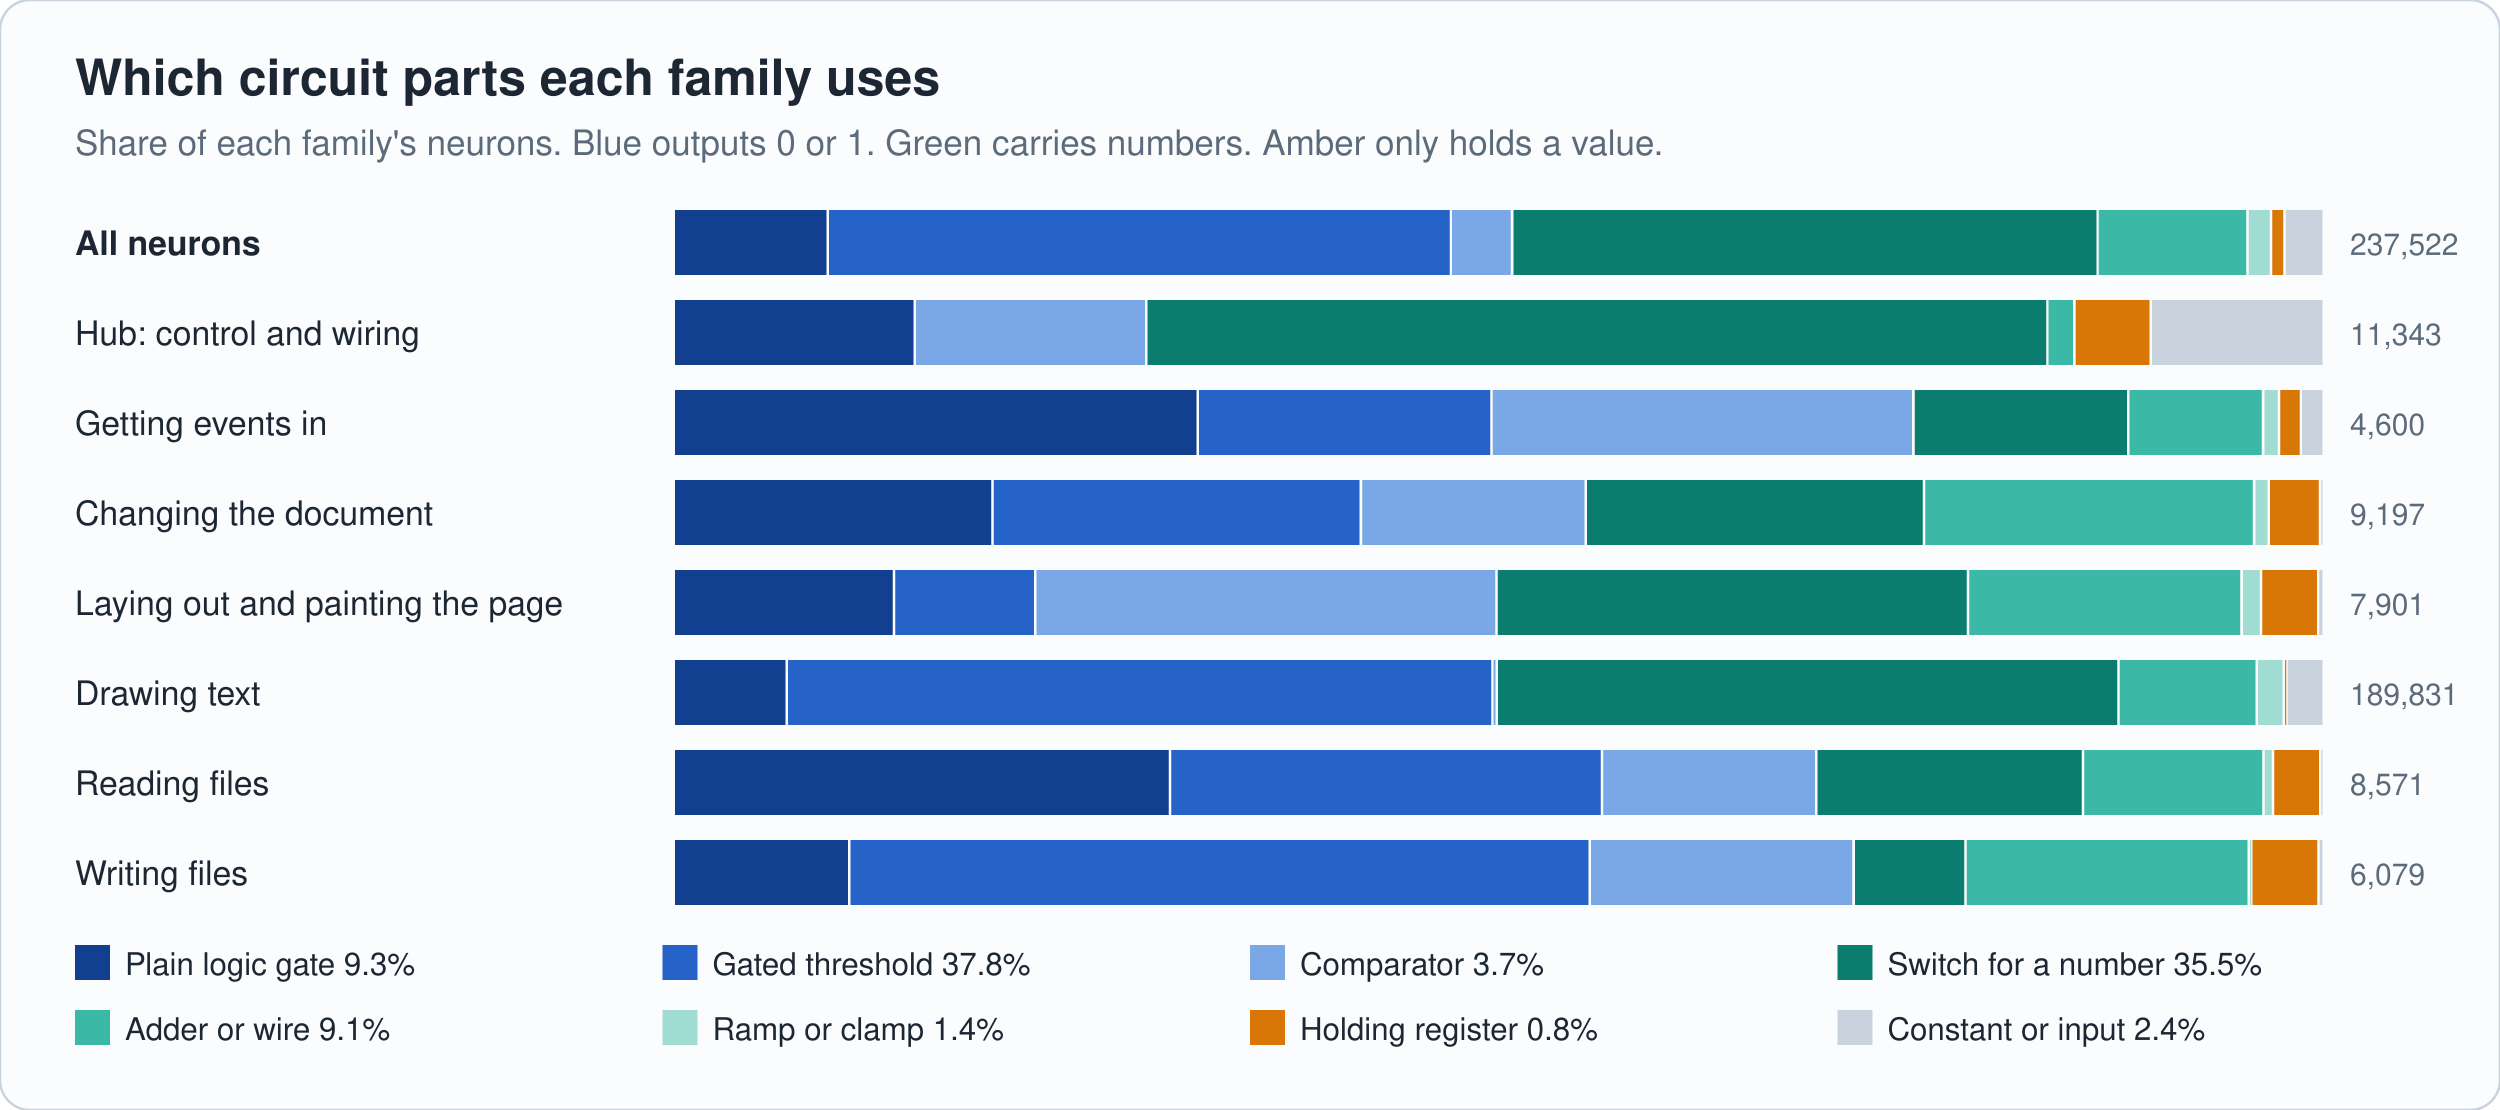
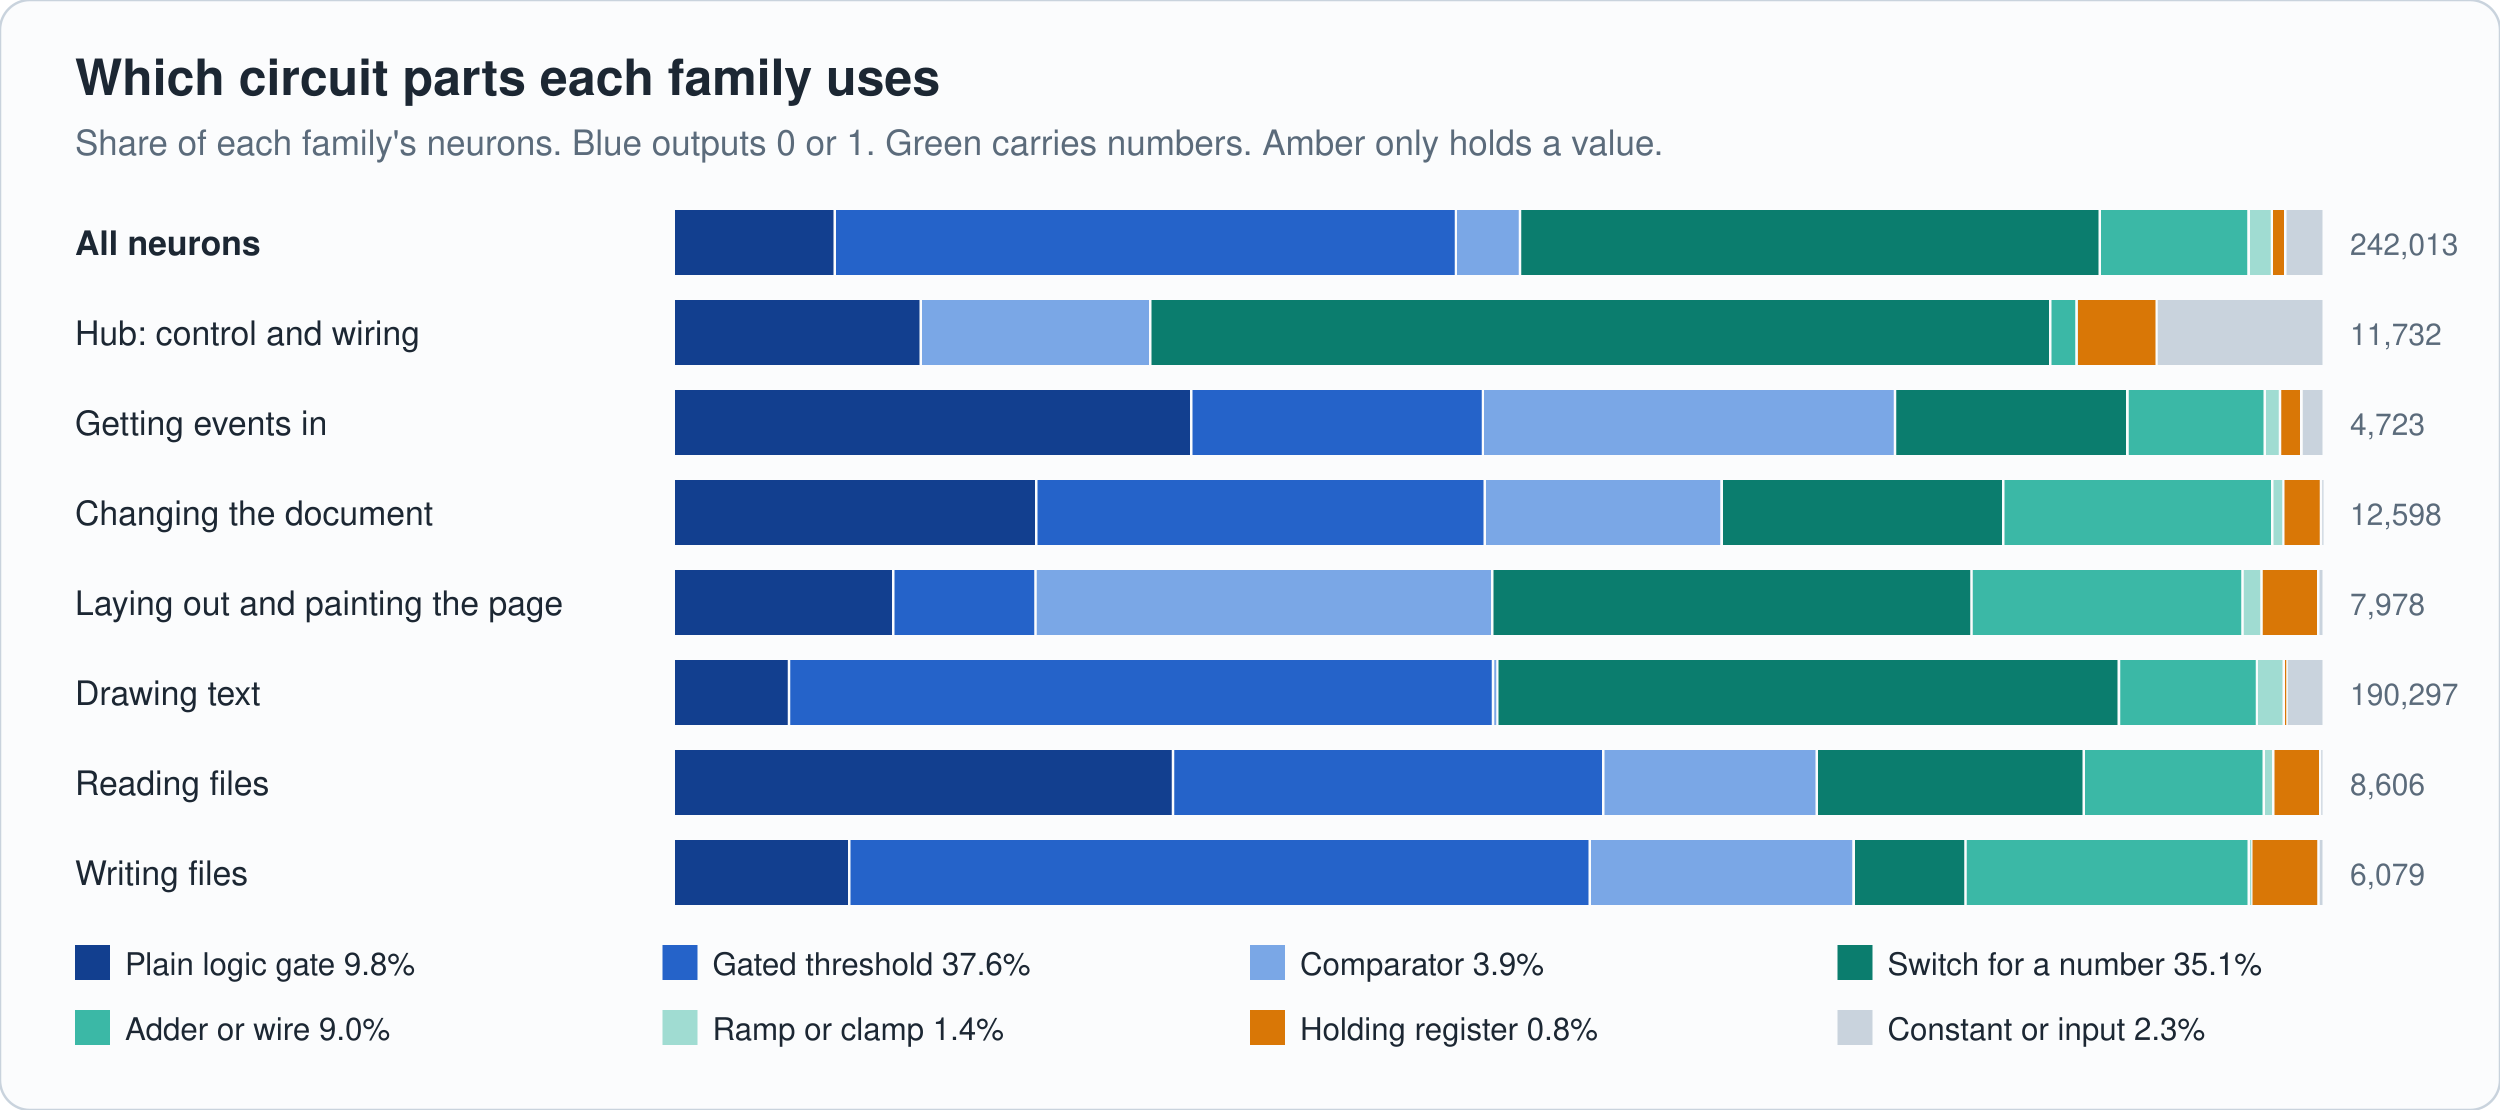
<svg xmlns="http://www.w3.org/2000/svg" viewBox="0 0 1000 444" width="1000" height="444" role="img" aria-label="Mix of circuit parts per family" font-family="-apple-system,'Segoe UI',Helvetica,Arial,sans-serif">
  <rect width="1000" height="444" rx="12" fill="#fbfcfd" stroke="#c9d3dd" />
  <text x="30" y="38" font-size="20" fill="#1c2733" text-anchor="start" font-weight="700">Which circuit parts each family uses</text>
  <text x="30" y="62" font-size="14" fill="#5b6b7b" text-anchor="start" font-weight="400">Share of each family's neurons. Blue outputs 0 or 1. Green carries numbers. Amber only holds a value.</text>
  <text x="30" y="102" font-size="13.5" fill="#1c2733" text-anchor="start" font-weight="700">All neurons</text>
-   <rect x="270.0" y="84" width="60.6" height="26" fill="#123f8f" />
-   <rect x="331.6" y="84" width="248.3" height="26" fill="#2563c9" />
-   <rect x="580.8" y="84" width="23.5" height="26" fill="#7aa7e6" />
-   <rect x="605.4" y="84" width="233.2" height="26" fill="#0b7d6e" />
-   <rect x="839.5" y="84" width="59.0" height="26" fill="#3bb8a6" />
-   <rect x="899.5" y="84" width="8.4" height="26" fill="#a0dcd2" />
-   <rect x="908.9" y="84" width="4.4" height="26" fill="#d97706" />
-   <rect x="914.3" y="84" width="14.7" height="26" fill="#c9d3dd" />
-   <text x="940" y="102" font-size="12" fill="#5b6b7b" text-anchor="start" font-weight="400">237,522</text>
+   <rect x="270.0" y="84" width="63.4" height="26" fill="#123f8f" />
+   <rect x="334.4" y="84" width="247.5" height="26" fill="#2563c9" />
+   <rect x="582.8" y="84" width="24.7" height="26" fill="#7aa7e6" />
+   <rect x="608.5" y="84" width="230.9" height="26" fill="#0b7d6e" />
+   <rect x="840.4" y="84" width="58.5" height="26" fill="#3bb8a6" />
+   <rect x="900.0" y="84" width="8.3" height="26" fill="#a0dcd2" />
+   <rect x="909.2" y="84" width="4.4" height="26" fill="#d97706" />
+   <rect x="914.6" y="84" width="14.4" height="26" fill="#c9d3dd" />
+   <text x="940" y="102" font-size="12" fill="#5b6b7b" text-anchor="start" font-weight="400">242,013</text>
  <text x="30" y="138" font-size="13.5" fill="#1c2733" text-anchor="start" font-weight="400">Hub: control and wiring</text>
-   <rect x="270.0" y="120" width="95.4" height="26" fill="#123f8f" />
-   <rect x="366.4" y="120" width="91.6" height="26" fill="#7aa7e6" />
-   <rect x="459.0" y="120" width="359.5" height="26" fill="#0b7d6e" />
-   <rect x="819.4" y="120" width="9.8" height="26" fill="#3bb8a6" />
-   <rect x="830.3" y="120" width="0.5" height="26" fill="#a0dcd2" />
-   <rect x="830.3" y="120" width="29.5" height="26" fill="#d97706" />
-   <rect x="860.8" y="120" width="68.2" height="26" fill="#c9d3dd" />
-   <text x="940" y="138" font-size="12" fill="#5b6b7b" text-anchor="start" font-weight="400">11,343</text>
+   <rect x="270.0" y="120" width="97.8" height="26" fill="#123f8f" />
+   <rect x="368.8" y="120" width="90.8" height="26" fill="#7aa7e6" />
+   <rect x="460.6" y="120" width="359.0" height="26" fill="#0b7d6e" />
+   <rect x="820.6" y="120" width="9.5" height="26" fill="#3bb8a6" />
+   <rect x="831.1" y="120" width="0.5" height="26" fill="#a0dcd2" />
+   <rect x="831.2" y="120" width="31.0" height="26" fill="#d97706" />
+   <rect x="863.1" y="120" width="65.9" height="26" fill="#c9d3dd" />
+   <text x="940" y="138" font-size="12" fill="#5b6b7b" text-anchor="start" font-weight="400">11,732</text>
  <text x="30" y="174" font-size="13.5" fill="#1c2733" text-anchor="start" font-weight="400">Getting events in</text>
-   <rect x="270.0" y="156" width="208.6" height="26" fill="#123f8f" />
-   <rect x="479.6" y="156" width="116.5" height="26" fill="#2563c9" />
-   <rect x="597.1" y="156" width="167.7" height="26" fill="#7aa7e6" />
-   <rect x="765.9" y="156" width="84.9" height="26" fill="#0b7d6e" />
-   <rect x="851.8" y="156" width="52.9" height="26" fill="#3bb8a6" />
-   <rect x="905.8" y="156" width="5.3" height="26" fill="#a0dcd2" />
-   <rect x="912.1" y="156" width="7.8" height="26" fill="#d97706" />
-   <rect x="920.8" y="156" width="8.2" height="26" fill="#c9d3dd" />
-   <text x="940" y="174" font-size="12" fill="#5b6b7b" text-anchor="start" font-weight="400">4,600</text>
+   <rect x="270.0" y="156" width="206.0" height="26" fill="#123f8f" />
+   <rect x="477.0" y="156" width="115.7" height="26" fill="#2563c9" />
+   <rect x="593.6" y="156" width="163.9" height="26" fill="#7aa7e6" />
+   <rect x="758.5" y="156" width="91.9" height="26" fill="#0b7d6e" />
+   <rect x="851.5" y="156" width="53.9" height="26" fill="#3bb8a6" />
+   <rect x="906.4" y="156" width="5.1" height="26" fill="#a0dcd2" />
+   <rect x="912.5" y="156" width="7.5" height="26" fill="#d97706" />
+   <rect x="921.1" y="156" width="7.9" height="26" fill="#c9d3dd" />
+   <text x="940" y="174" font-size="12" fill="#5b6b7b" text-anchor="start" font-weight="400">4,723</text>
  <text x="30" y="210" font-size="13.5" fill="#1c2733" text-anchor="start" font-weight="400">Changing the document</text>
-   <rect x="270.0" y="192" width="126.5" height="26" fill="#123f8f" />
-   <rect x="397.5" y="192" width="146.3" height="26" fill="#2563c9" />
-   <rect x="544.9" y="192" width="88.9" height="26" fill="#7aa7e6" />
-   <rect x="634.8" y="192" width="134.3" height="26" fill="#0b7d6e" />
-   <rect x="770.1" y="192" width="131.0" height="26" fill="#3bb8a6" />
-   <rect x="902.2" y="192" width="4.8" height="26" fill="#a0dcd2" />
-   <rect x="908.0" y="192" width="19.5" height="26" fill="#d97706" />
-   <rect x="928.5" y="192" width="0.5" height="26" fill="#c9d3dd" />
-   <text x="940" y="210" font-size="12" fill="#5b6b7b" text-anchor="start" font-weight="400">9,197</text>
+   <rect x="270.0" y="192" width="144.0" height="26" fill="#123f8f" />
+   <rect x="415.0" y="192" width="178.4" height="26" fill="#2563c9" />
+   <rect x="594.4" y="192" width="93.7" height="26" fill="#7aa7e6" />
+   <rect x="689.2" y="192" width="111.6" height="26" fill="#0b7d6e" />
+   <rect x="801.8" y="192" width="106.6" height="26" fill="#3bb8a6" />
+   <rect x="909.4" y="192" width="3.5" height="26" fill="#a0dcd2" />
+   <rect x="913.8" y="192" width="14.1" height="26" fill="#d97706" />
+   <rect x="928.9" y="192" width="0.5" height="26" fill="#c9d3dd" />
+   <text x="940" y="210" font-size="12" fill="#5b6b7b" text-anchor="start" font-weight="400">12,598</text>
  <text x="30" y="246" font-size="13.5" fill="#1c2733" text-anchor="start" font-weight="400">Laying out and painting the page</text>
-   <rect x="270.0" y="228" width="87.1" height="26" fill="#123f8f" />
-   <rect x="358.1" y="228" width="55.5" height="26" fill="#2563c9" />
-   <rect x="414.6" y="228" width="183.5" height="26" fill="#7aa7e6" />
-   <rect x="599.1" y="228" width="187.6" height="26" fill="#0b7d6e" />
-   <rect x="787.7" y="228" width="108.4" height="26" fill="#3bb8a6" />
-   <rect x="897.2" y="228" width="6.7" height="26" fill="#a0dcd2" />
-   <rect x="904.9" y="228" width="21.9" height="26" fill="#d97706" />
-   <rect x="927.7" y="228" width="1.3" height="26" fill="#c9d3dd" />
-   <text x="940" y="246" font-size="12" fill="#5b6b7b" text-anchor="start" font-weight="400">7,901</text>
+   <rect x="270.0" y="228" width="86.8" height="26" fill="#123f8f" />
+   <rect x="357.8" y="228" width="55.9" height="26" fill="#2563c9" />
+   <rect x="414.7" y="228" width="181.7" height="26" fill="#7aa7e6" />
+   <rect x="597.4" y="228" width="190.7" height="26" fill="#0b7d6e" />
+   <rect x="789.1" y="228" width="107.4" height="26" fill="#3bb8a6" />
+   <rect x="897.5" y="228" width="6.6" height="26" fill="#a0dcd2" />
+   <rect x="905.1" y="228" width="21.7" height="26" fill="#d97706" />
+   <rect x="927.8" y="228" width="1.2" height="26" fill="#c9d3dd" />
+   <text x="940" y="246" font-size="12" fill="#5b6b7b" text-anchor="start" font-weight="400">7,978</text>
  <text x="30" y="282" font-size="13.5" fill="#1c2733" text-anchor="start" font-weight="400">Drawing text</text>
-   <rect x="270.0" y="264" width="44.2" height="26" fill="#123f8f" />
-   <rect x="315.2" y="264" width="281.3" height="26" fill="#2563c9" />
-   <rect x="597.4" y="264" width="0.8" height="26" fill="#7aa7e6" />
-   <rect x="599.2" y="264" width="247.7" height="26" fill="#0b7d6e" />
-   <rect x="847.9" y="264" width="54.3" height="26" fill="#3bb8a6" />
+   <rect x="270.0" y="264" width="45.1" height="26" fill="#123f8f" />
+   <rect x="316.1" y="264" width="280.6" height="26" fill="#2563c9" />
+   <rect x="597.7" y="264" width="0.8" height="26" fill="#7aa7e6" />
+   <rect x="599.4" y="264" width="247.6" height="26" fill="#0b7d6e" />
+   <rect x="848.1" y="264" width="54.2" height="26" fill="#3bb8a6" />
  <rect x="903.2" y="264" width="9.8" height="26" fill="#a0dcd2" />
  <rect x="914.0" y="264" width="0.5" height="26" fill="#d97706" />
  <rect x="915.1" y="264" width="13.9" height="26" fill="#c9d3dd" />
-   <text x="940" y="282" font-size="12" fill="#5b6b7b" text-anchor="start" font-weight="400">189,831</text>
+   <text x="940" y="282" font-size="12" fill="#5b6b7b" text-anchor="start" font-weight="400">190,297</text>
  <text x="30" y="318" font-size="13.5" fill="#1c2733" text-anchor="start" font-weight="400">Reading files</text>
-   <rect x="270.0" y="300" width="197.5" height="26" fill="#123f8f" />
-   <rect x="468.5" y="300" width="171.8" height="26" fill="#2563c9" />
-   <rect x="641.3" y="300" width="84.7" height="26" fill="#7aa7e6" />
-   <rect x="727.0" y="300" width="105.7" height="26" fill="#0b7d6e" />
-   <rect x="833.7" y="300" width="71.2" height="26" fill="#3bb8a6" />
-   <rect x="905.9" y="300" width="2.8" height="26" fill="#a0dcd2" />
-   <rect x="909.7" y="300" width="17.9" height="26" fill="#d97706" />
+   <rect x="270.0" y="300" width="198.7" height="26" fill="#123f8f" />
+   <rect x="469.7" y="300" width="171.1" height="26" fill="#2563c9" />
+   <rect x="641.8" y="300" width="84.4" height="26" fill="#7aa7e6" />
+   <rect x="727.2" y="300" width="105.8" height="26" fill="#0b7d6e" />
+   <rect x="834.0" y="300" width="71.0" height="26" fill="#3bb8a6" />
+   <rect x="906.0" y="300" width="2.8" height="26" fill="#a0dcd2" />
+   <rect x="909.8" y="300" width="17.8" height="26" fill="#d97706" />
  <rect x="928.5" y="300" width="0.5" height="26" fill="#c9d3dd" />
-   <text x="940" y="318" font-size="12" fill="#5b6b7b" text-anchor="start" font-weight="400">8,571</text>
+   <text x="940" y="318" font-size="12" fill="#5b6b7b" text-anchor="start" font-weight="400">8,606</text>
  <text x="30" y="354" font-size="13.5" fill="#1c2733" text-anchor="start" font-weight="400">Writing files</text>
  <rect x="270.0" y="336" width="69.2" height="26" fill="#123f8f" />
  <rect x="340.2" y="336" width="295.2" height="26" fill="#2563c9" />
  <rect x="636.4" y="336" width="104.5" height="26" fill="#7aa7e6" />
  <rect x="742.0" y="336" width="43.7" height="26" fill="#0b7d6e" />
  <rect x="786.7" y="336" width="112.3" height="26" fill="#3bb8a6" />
  <rect x="900.0" y="336" width="0.5" height="26" fill="#a0dcd2" />
  <rect x="901.0" y="336" width="25.9" height="26" fill="#d97706" />
  <rect x="927.9" y="336" width="1.1" height="26" fill="#c9d3dd" />
  <text x="940" y="354" font-size="12" fill="#5b6b7b" text-anchor="start" font-weight="400">6,079</text>
  <rect x="30" y="378" width="14" height="14" fill="#123f8f" />
-   <text x="50" y="390" font-size="12.5" fill="#1c2733" text-anchor="start" font-weight="400">Plain logic gate 9.3%</text>
+   <text x="50" y="390" font-size="12.5" fill="#1c2733" text-anchor="start" font-weight="400">Plain logic gate 9.8%</text>
  <rect x="265" y="378" width="14" height="14" fill="#2563c9" />
-   <text x="285" y="390" font-size="12.5" fill="#1c2733" text-anchor="start" font-weight="400">Gated threshold 37.8%</text>
+   <text x="285" y="390" font-size="12.5" fill="#1c2733" text-anchor="start" font-weight="400">Gated threshold 37.6%</text>
  <rect x="500" y="378" width="14" height="14" fill="#7aa7e6" />
-   <text x="520" y="390" font-size="12.5" fill="#1c2733" text-anchor="start" font-weight="400">Comparator 3.7%</text>
+   <text x="520" y="390" font-size="12.5" fill="#1c2733" text-anchor="start" font-weight="400">Comparator 3.9%</text>
  <rect x="735" y="378" width="14" height="14" fill="#0b7d6e" />
-   <text x="755" y="390" font-size="12.5" fill="#1c2733" text-anchor="start" font-weight="400">Switch for a number 35.5%</text>
+   <text x="755" y="390" font-size="12.5" fill="#1c2733" text-anchor="start" font-weight="400">Switch for a number 35.1%</text>
  <rect x="30" y="404" width="14" height="14" fill="#3bb8a6" />
-   <text x="50" y="416" font-size="12.5" fill="#1c2733" text-anchor="start" font-weight="400">Adder or wire 9.1%</text>
+   <text x="50" y="416" font-size="12.5" fill="#1c2733" text-anchor="start" font-weight="400">Adder or wire 9.0%</text>
  <rect x="265" y="404" width="14" height="14" fill="#a0dcd2" />
  <text x="285" y="416" font-size="12.5" fill="#1c2733" text-anchor="start" font-weight="400">Ramp or clamp 1.4%</text>
  <rect x="500" y="404" width="14" height="14" fill="#d97706" />
  <text x="520" y="416" font-size="12.5" fill="#1c2733" text-anchor="start" font-weight="400">Holding register 0.8%</text>
  <rect x="735" y="404" width="14" height="14" fill="#c9d3dd" />
-   <text x="755" y="416" font-size="12.5" fill="#1c2733" text-anchor="start" font-weight="400">Constant or input 2.4%</text>
+   <text x="755" y="416" font-size="12.5" fill="#1c2733" text-anchor="start" font-weight="400">Constant or input 2.3%</text>
</svg>
